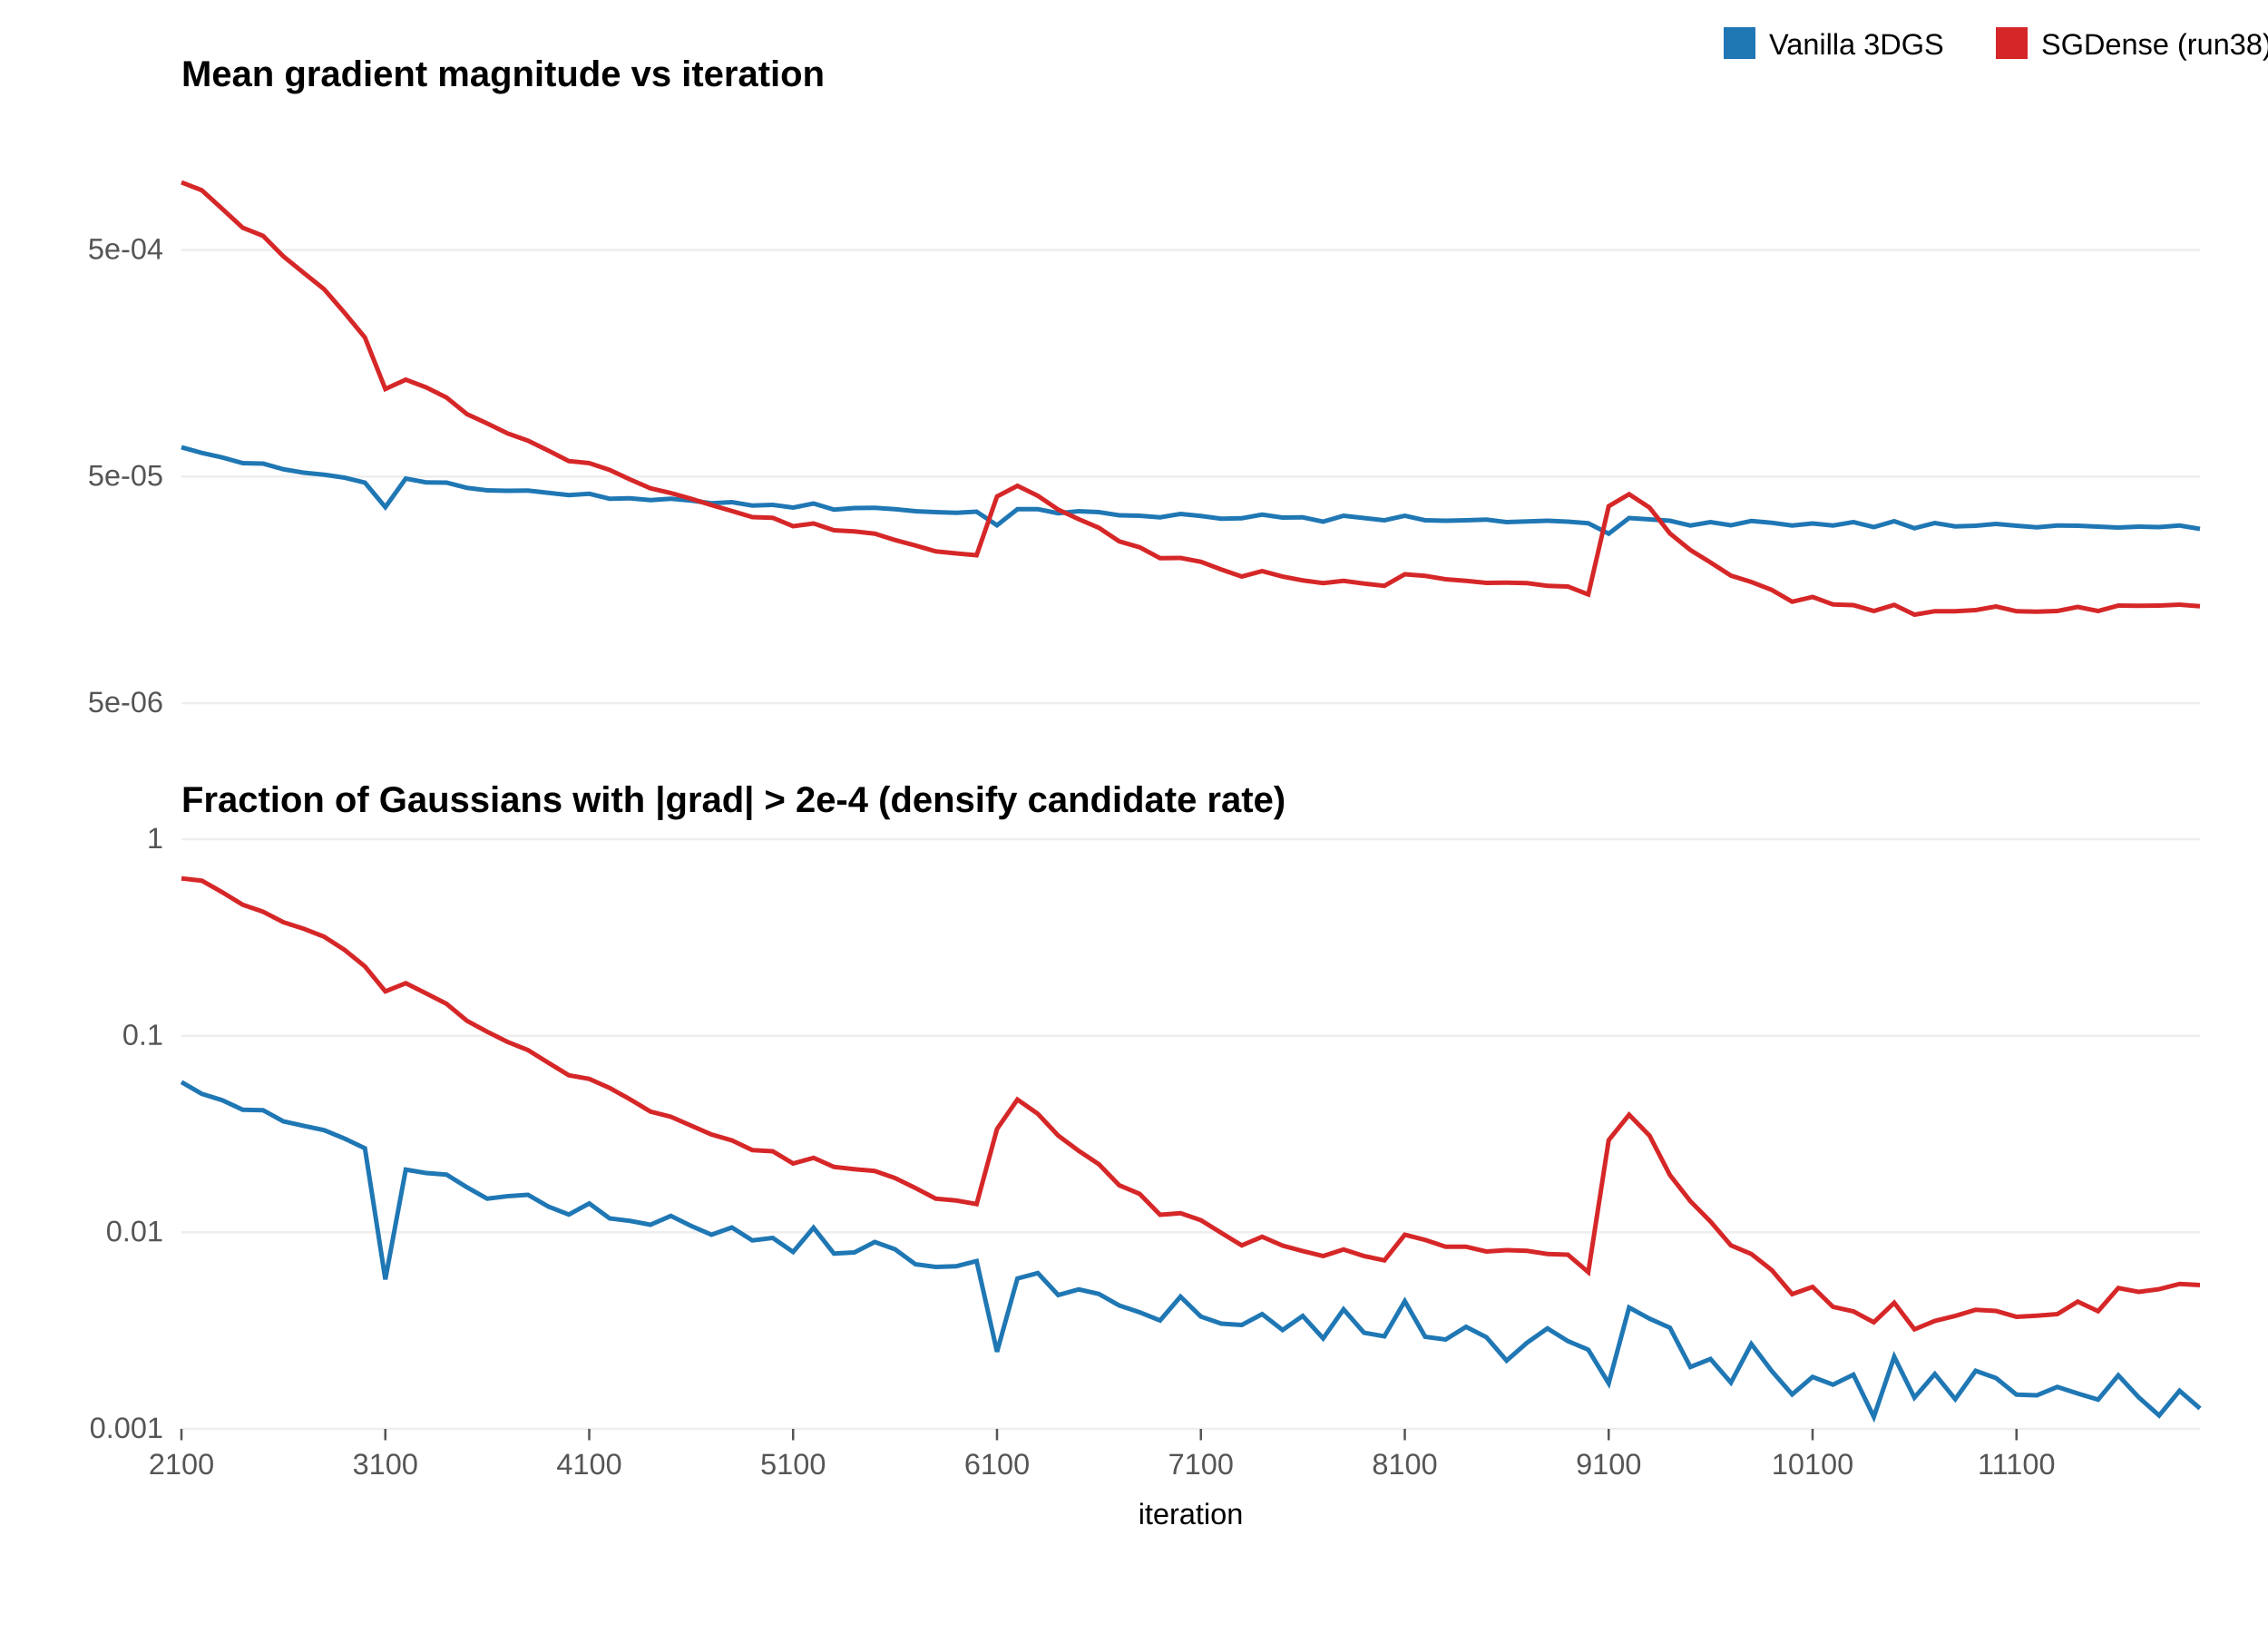
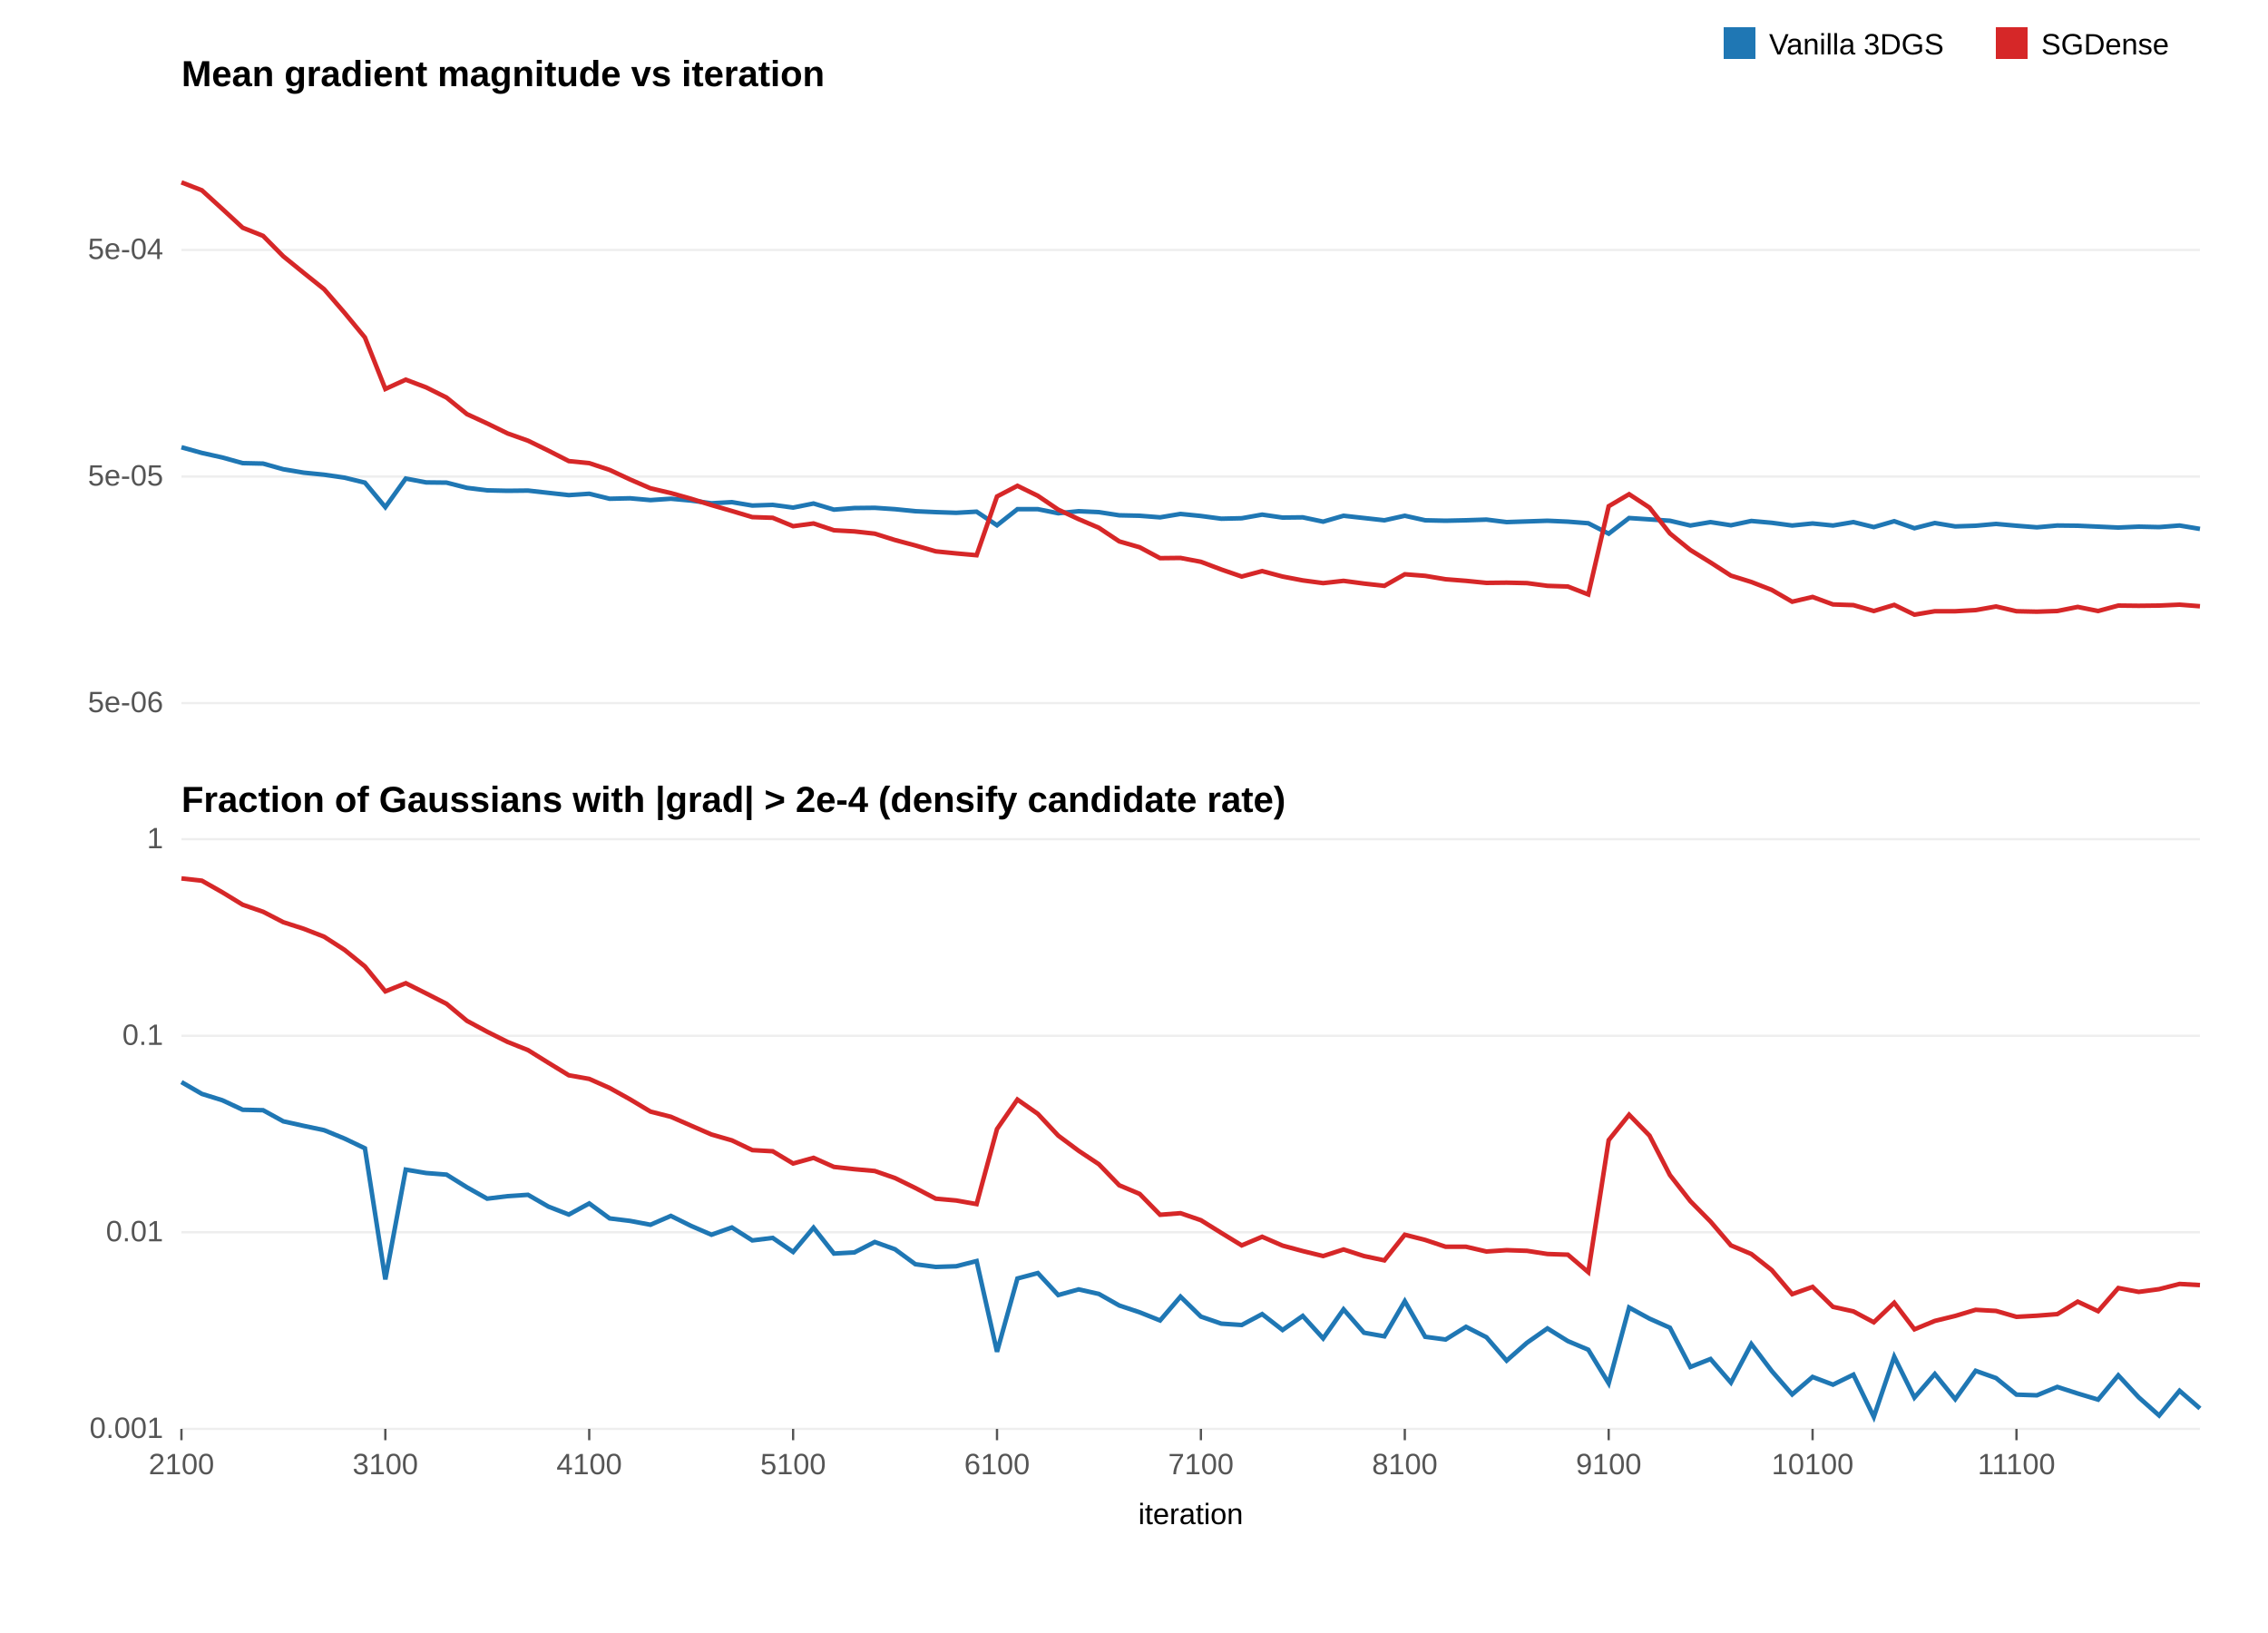
<svg xmlns="http://www.w3.org/2000/svg" width="1000" height="720" font-family="Segoe UI,Arial" font-size="13">
  <rect width="1000" height="720" fill="white" />
  <text x="80" y="38" font-size="16" font-weight="600">Mean gradient magnitude vs iteration</text>
  <line x1="80" y1="310.0" x2="970" y2="310.0" stroke="#eee" />
  <text x="72" y="314.0" text-anchor="end" fill="#555">5e-06</text>
  <line x1="80" y1="210.1" x2="970" y2="210.1" stroke="#eee" />
  <text x="72" y="214.1" text-anchor="end" fill="#555">5e-05</text>
  <line x1="80" y1="110.2" x2="970" y2="110.2" stroke="#eee" />
  <text x="72" y="114.2" text-anchor="end" fill="#555">5e-04</text>
  <polyline points="80.0,197.2 89.0,199.7 98.0,201.7 107.0,204.2 116.0,204.4 124.9,206.9 133.9,208.4 142.9,209.3 151.9,210.6 160.9,212.8 169.9,223.6 178.9,211.0 187.9,212.7 196.9,212.8 205.9,215.1 214.8,216.2 223.8,216.4 232.8,216.3 241.8,217.3 250.8,218.3 259.8,217.7 268.8,219.9 277.8,219.7 286.8,220.5 295.8,219.9 304.7,220.7 313.7,221.9 322.7,221.4 331.7,222.9 340.7,222.6 349.7,223.8 358.7,222.0 367.7,224.7 376.7,224.0 385.7,223.9 394.6,224.5 403.6,225.4 412.6,225.8 421.6,226.1 430.6,225.6 439.6,231.6 448.6,224.5 457.6,224.5 466.6,226.3 475.6,225.4 484.5,225.8 493.5,227.2 502.5,227.4 511.5,228.1 520.5,226.6 529.5,227.5 538.5,228.7 547.5,228.5 556.5,226.9 565.5,228.2 574.4,228.1 583.4,230.0 592.4,227.4 601.4,228.4 610.4,229.4 619.4,227.4 628.4,229.4 637.4,229.6 646.4,229.4 655.4,229.1 664.3,230.2 673.3,229.9 682.3,229.6 691.3,230.0 700.3,230.7 709.3,235.3 718.3,228.4 727.3,229.0 736.3,229.6 745.3,231.7 754.2,230.2 763.2,231.6 772.2,229.7 781.2,230.5 790.2,231.7 799.2,230.8 808.2,231.7 817.2,230.2 826.2,232.4 835.2,229.8 844.1,232.9 853.1,230.6 862.1,232.1 871.1,231.8 880.1,231.0 889.1,231.8 898.1,232.5 907.1,231.7 916.1,231.8 925.1,232.2 934.0,232.6 943.0,232.2 952.0,232.4 961.0,231.7 970.0,233.2" fill="none" stroke="#1f77b4" stroke-width="2" />
  <polyline points="80.0,80.4 89.0,83.9 98.0,92.1 107.0,100.4 116.0,104.0 124.9,113.0 133.9,120.3 142.9,127.5 151.9,137.9 160.9,148.8 169.9,171.5 178.9,167.4 187.9,170.8 196.9,175.3 205.9,182.6 214.8,186.7 223.8,191.1 232.8,194.3 241.8,198.7 250.8,203.3 259.8,204.2 268.8,207.2 277.8,211.4 286.8,215.3 295.8,217.4 304.7,219.9 313.7,222.7 322.7,225.3 331.7,228.0 340.7,228.3 349.7,232.0 358.7,230.8 367.7,233.8 376.7,234.3 385.7,235.3 394.6,238.1 403.6,240.5 412.6,243.1 421.6,244.0 430.6,244.8 439.6,218.9 448.6,214.2 457.6,218.6 466.6,224.7 475.6,228.9 484.5,232.7 493.5,238.7 502.5,241.3 511.5,246.1 520.5,246.0 529.5,247.7 538.5,251.1 547.5,254.2 556.5,251.8 565.5,254.2 574.4,255.9 583.4,257.1 592.4,256.1 601.4,257.3 610.4,258.3 619.4,253.2 628.4,253.9 637.4,255.4 646.4,256.1 655.4,257.0 664.3,256.9 673.3,257.1 682.3,258.3 691.3,258.6 700.3,262.1 709.3,223.2 718.3,217.9 727.3,223.8 736.3,235.2 745.3,242.5 754.2,248.0 763.2,253.8 772.2,256.6 781.2,260.1 790.2,265.3 799.2,263.2 808.2,266.5 817.2,266.8 826.2,269.4 835.2,266.7 844.1,271.0 853.1,269.5 862.1,269.5 871.1,269.0 880.1,267.4 889.1,269.5 898.1,269.7 907.1,269.4 916.1,267.6 925.1,269.4 934.0,267.0 943.0,267.1 952.0,267.0 961.0,266.6 970.0,267.3" fill="none" stroke="#d62728" stroke-width="2" />
  <text x="80" y="358" font-size="16" font-weight="600">Fraction of Gaussians with |grad| &gt; 2e-4 (densify candidate rate)</text>
  <line x1="80" y1="630.0" x2="970" y2="630.0" stroke="#eee" />
  <text x="72" y="634.0" text-anchor="end" fill="#555">0.001</text>
  <line x1="80" y1="543.3" x2="970" y2="543.3" stroke="#eee" />
  <text x="72" y="547.3" text-anchor="end" fill="#555">0.01</text>
  <line x1="80" y1="456.7" x2="970" y2="456.7" stroke="#eee" />
  <text x="72" y="460.7" text-anchor="end" fill="#555">0.1</text>
  <line x1="80" y1="370.0" x2="970" y2="370.0" stroke="#eee" />
  <text x="72" y="374.0" text-anchor="end" fill="#555">1</text>
  <polyline points="80.0,477.1 89.0,482.3 98.0,485.1 107.0,489.3 116.0,489.5 124.9,494.4 133.9,496.4 142.9,498.3 151.9,502.0 160.9,506.3 169.9,564.1 178.9,515.7 187.9,517.2 196.9,517.9 205.9,523.5 214.8,528.5 223.8,527.4 232.8,526.8 241.8,532.0 250.8,535.5 259.8,530.6 268.8,537.2 277.8,538.3 286.8,540.0 295.8,536.1 304.7,540.5 313.7,544.4 322.7,541.2 331.7,546.9 340.7,545.8 349.7,552.0 358.7,541.3 367.7,552.7 376.7,552.2 385.7,547.6 394.6,550.8 403.6,557.4 412.6,558.6 421.6,558.3 430.6,556.0 439.6,596.0 448.6,563.7 457.6,561.3 466.6,571.0 475.6,568.5 484.5,570.5 493.5,575.6 502.5,578.6 511.5,582.2 520.5,571.7 529.5,580.5 538.5,583.6 547.5,584.2 556.5,579.4 565.5,586.4 574.4,580.2 583.4,590.1 592.4,577.3 601.4,587.6 610.4,589.2 619.4,573.7 628.4,589.4 637.4,590.6 646.4,585.0 655.4,589.6 664.3,599.9 673.3,592.0 682.3,585.7 691.3,591.3 700.3,595.1 709.3,609.9 718.3,576.5 727.3,581.4 736.3,585.4 745.3,602.7 754.2,599.2 763.2,609.6 772.2,592.6 781.2,604.5 790.2,614.8 799.2,607.1 808.2,610.5 817.2,606.1 826.2,624.7 835.2,598.2 844.1,616.2 853.1,605.8 862.1,616.9 871.1,604.4 880.1,607.6 889.1,614.9 898.1,615.2 907.1,611.5 916.1,614.4 925.1,617.1 934.0,606.4 943.0,616.1 952.0,624.1 961.0,613.2 970.0,621.0" fill="none" stroke="#1f77b4" stroke-width="2" />
  <polyline points="80.0,387.3 89.0,388.3 98.0,393.4 107.0,398.9 116.0,402.0 124.9,406.6 133.9,409.5 142.9,413.0 151.9,418.8 160.9,426.1 169.9,437.1 178.9,433.5 187.9,438.0 196.9,442.6 205.9,450.1 214.8,454.9 223.8,459.4 232.8,463.0 241.8,468.6 250.8,474.1 259.8,475.7 268.8,479.7 277.8,484.7 286.8,490.1 295.8,492.4 304.7,496.3 313.7,500.2 322.7,502.8 331.7,507.1 340.7,507.6 349.7,513.0 358.7,510.5 367.7,514.5 376.7,515.5 385.7,516.3 394.6,519.4 403.6,523.8 412.6,528.5 421.6,529.3 430.6,530.9 439.6,497.8 448.6,484.8 457.6,491.1 466.6,500.7 475.6,507.4 484.5,513.3 493.5,522.6 502.5,526.4 511.5,535.6 520.5,534.9 529.5,538.0 538.5,543.6 547.5,549.1 556.5,545.3 565.5,549.2 574.4,551.6 583.4,553.8 592.4,550.9 601.4,553.8 610.4,555.7 619.4,544.4 628.4,546.7 637.4,549.7 646.4,549.7 655.4,551.8 664.3,551.2 673.3,551.5 682.3,552.9 691.3,553.2 700.3,560.9 709.3,502.7 718.3,491.5 727.3,500.7 736.3,518.1 745.3,529.6 754.2,538.6 763.2,549.1 772.2,552.9 781.2,560.0 790.2,570.6 799.2,567.4 808.2,576.2 817.2,578.2 826.2,583.0 835.2,574.4 844.1,586.1 853.1,582.4 862.1,580.2 871.1,577.5 880.1,578.0 889.1,580.6 898.1,580.1 907.1,579.4 916.1,573.9 925.1,578.1 934.0,567.9 943.0,569.6 952.0,568.4 961.0,566.1 970.0,566.6" fill="none" stroke="#d62728" stroke-width="2" />
  <line x1="80.0" y1="630" x2="80.0" y2="635" stroke="#555" />
  <text x="80.0" y="650" text-anchor="middle" fill="#555">2100</text>
  <line x1="169.9" y1="630" x2="169.9" y2="635" stroke="#555" />
  <text x="169.9" y="650" text-anchor="middle" fill="#555">3100</text>
  <line x1="259.8" y1="630" x2="259.8" y2="635" stroke="#555" />
  <text x="259.8" y="650" text-anchor="middle" fill="#555">4100</text>
  <line x1="349.7" y1="630" x2="349.7" y2="635" stroke="#555" />
  <text x="349.7" y="650" text-anchor="middle" fill="#555">5100</text>
  <line x1="439.6" y1="630" x2="439.6" y2="635" stroke="#555" />
  <text x="439.6" y="650" text-anchor="middle" fill="#555">6100</text>
  <line x1="529.5" y1="630" x2="529.5" y2="635" stroke="#555" />
  <text x="529.5" y="650" text-anchor="middle" fill="#555">7100</text>
  <line x1="619.4" y1="630" x2="619.4" y2="635" stroke="#555" />
  <text x="619.4" y="650" text-anchor="middle" fill="#555">8100</text>
  <line x1="709.3" y1="630" x2="709.3" y2="635" stroke="#555" />
  <text x="709.3" y="650" text-anchor="middle" fill="#555">9100</text>
  <line x1="799.2" y1="630" x2="799.2" y2="635" stroke="#555" />
  <text x="799.2" y="650" text-anchor="middle" fill="#555">10100</text>
  <line x1="889.1" y1="630" x2="889.1" y2="635" stroke="#555" />
  <text x="889.1" y="650" text-anchor="middle" fill="#555">11100</text>
  <text x="525.0" y="672" text-anchor="middle">iteration</text>
  <rect x="760" y="12" width="14" height="14" fill="#1f77b4" />
  <text x="780" y="24">Vanilla 3DGS</text>
  <rect x="880" y="12" width="14" height="14" fill="#d62728" />
-   <text x="900" y="24">SGDense (run38)</text>
+   <text x="900" y="24">SGDense</text>
</svg>
